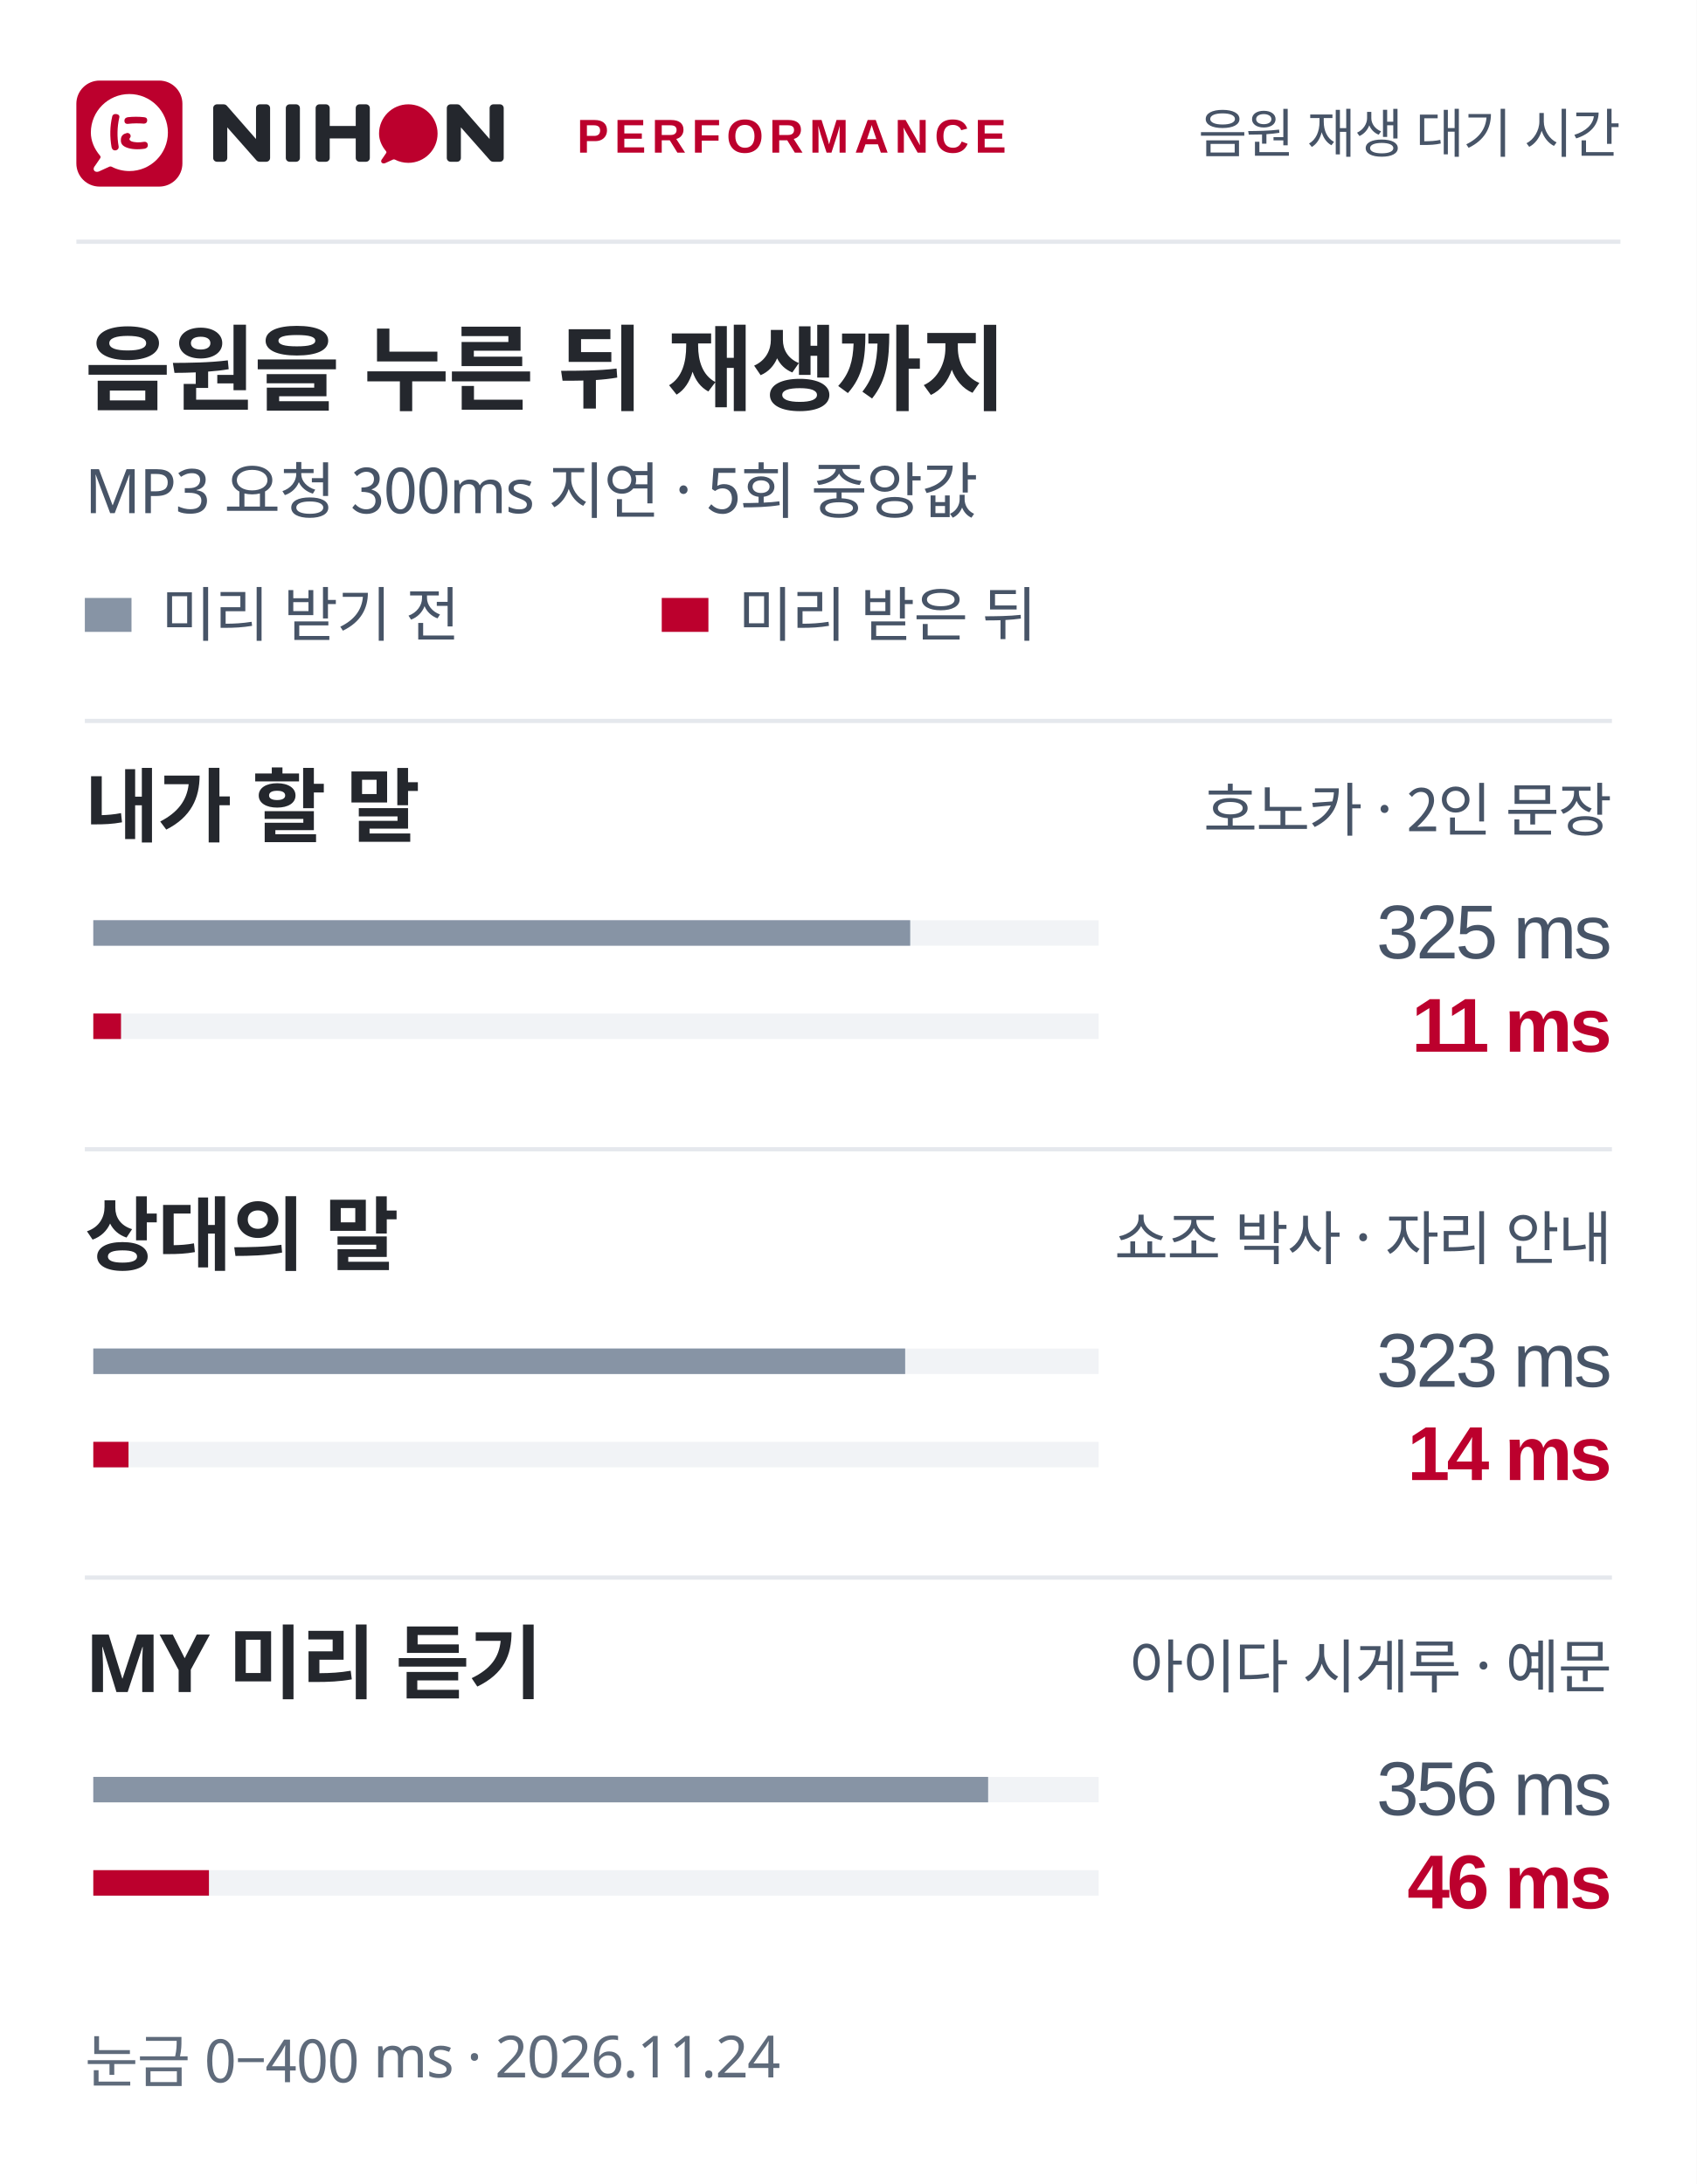
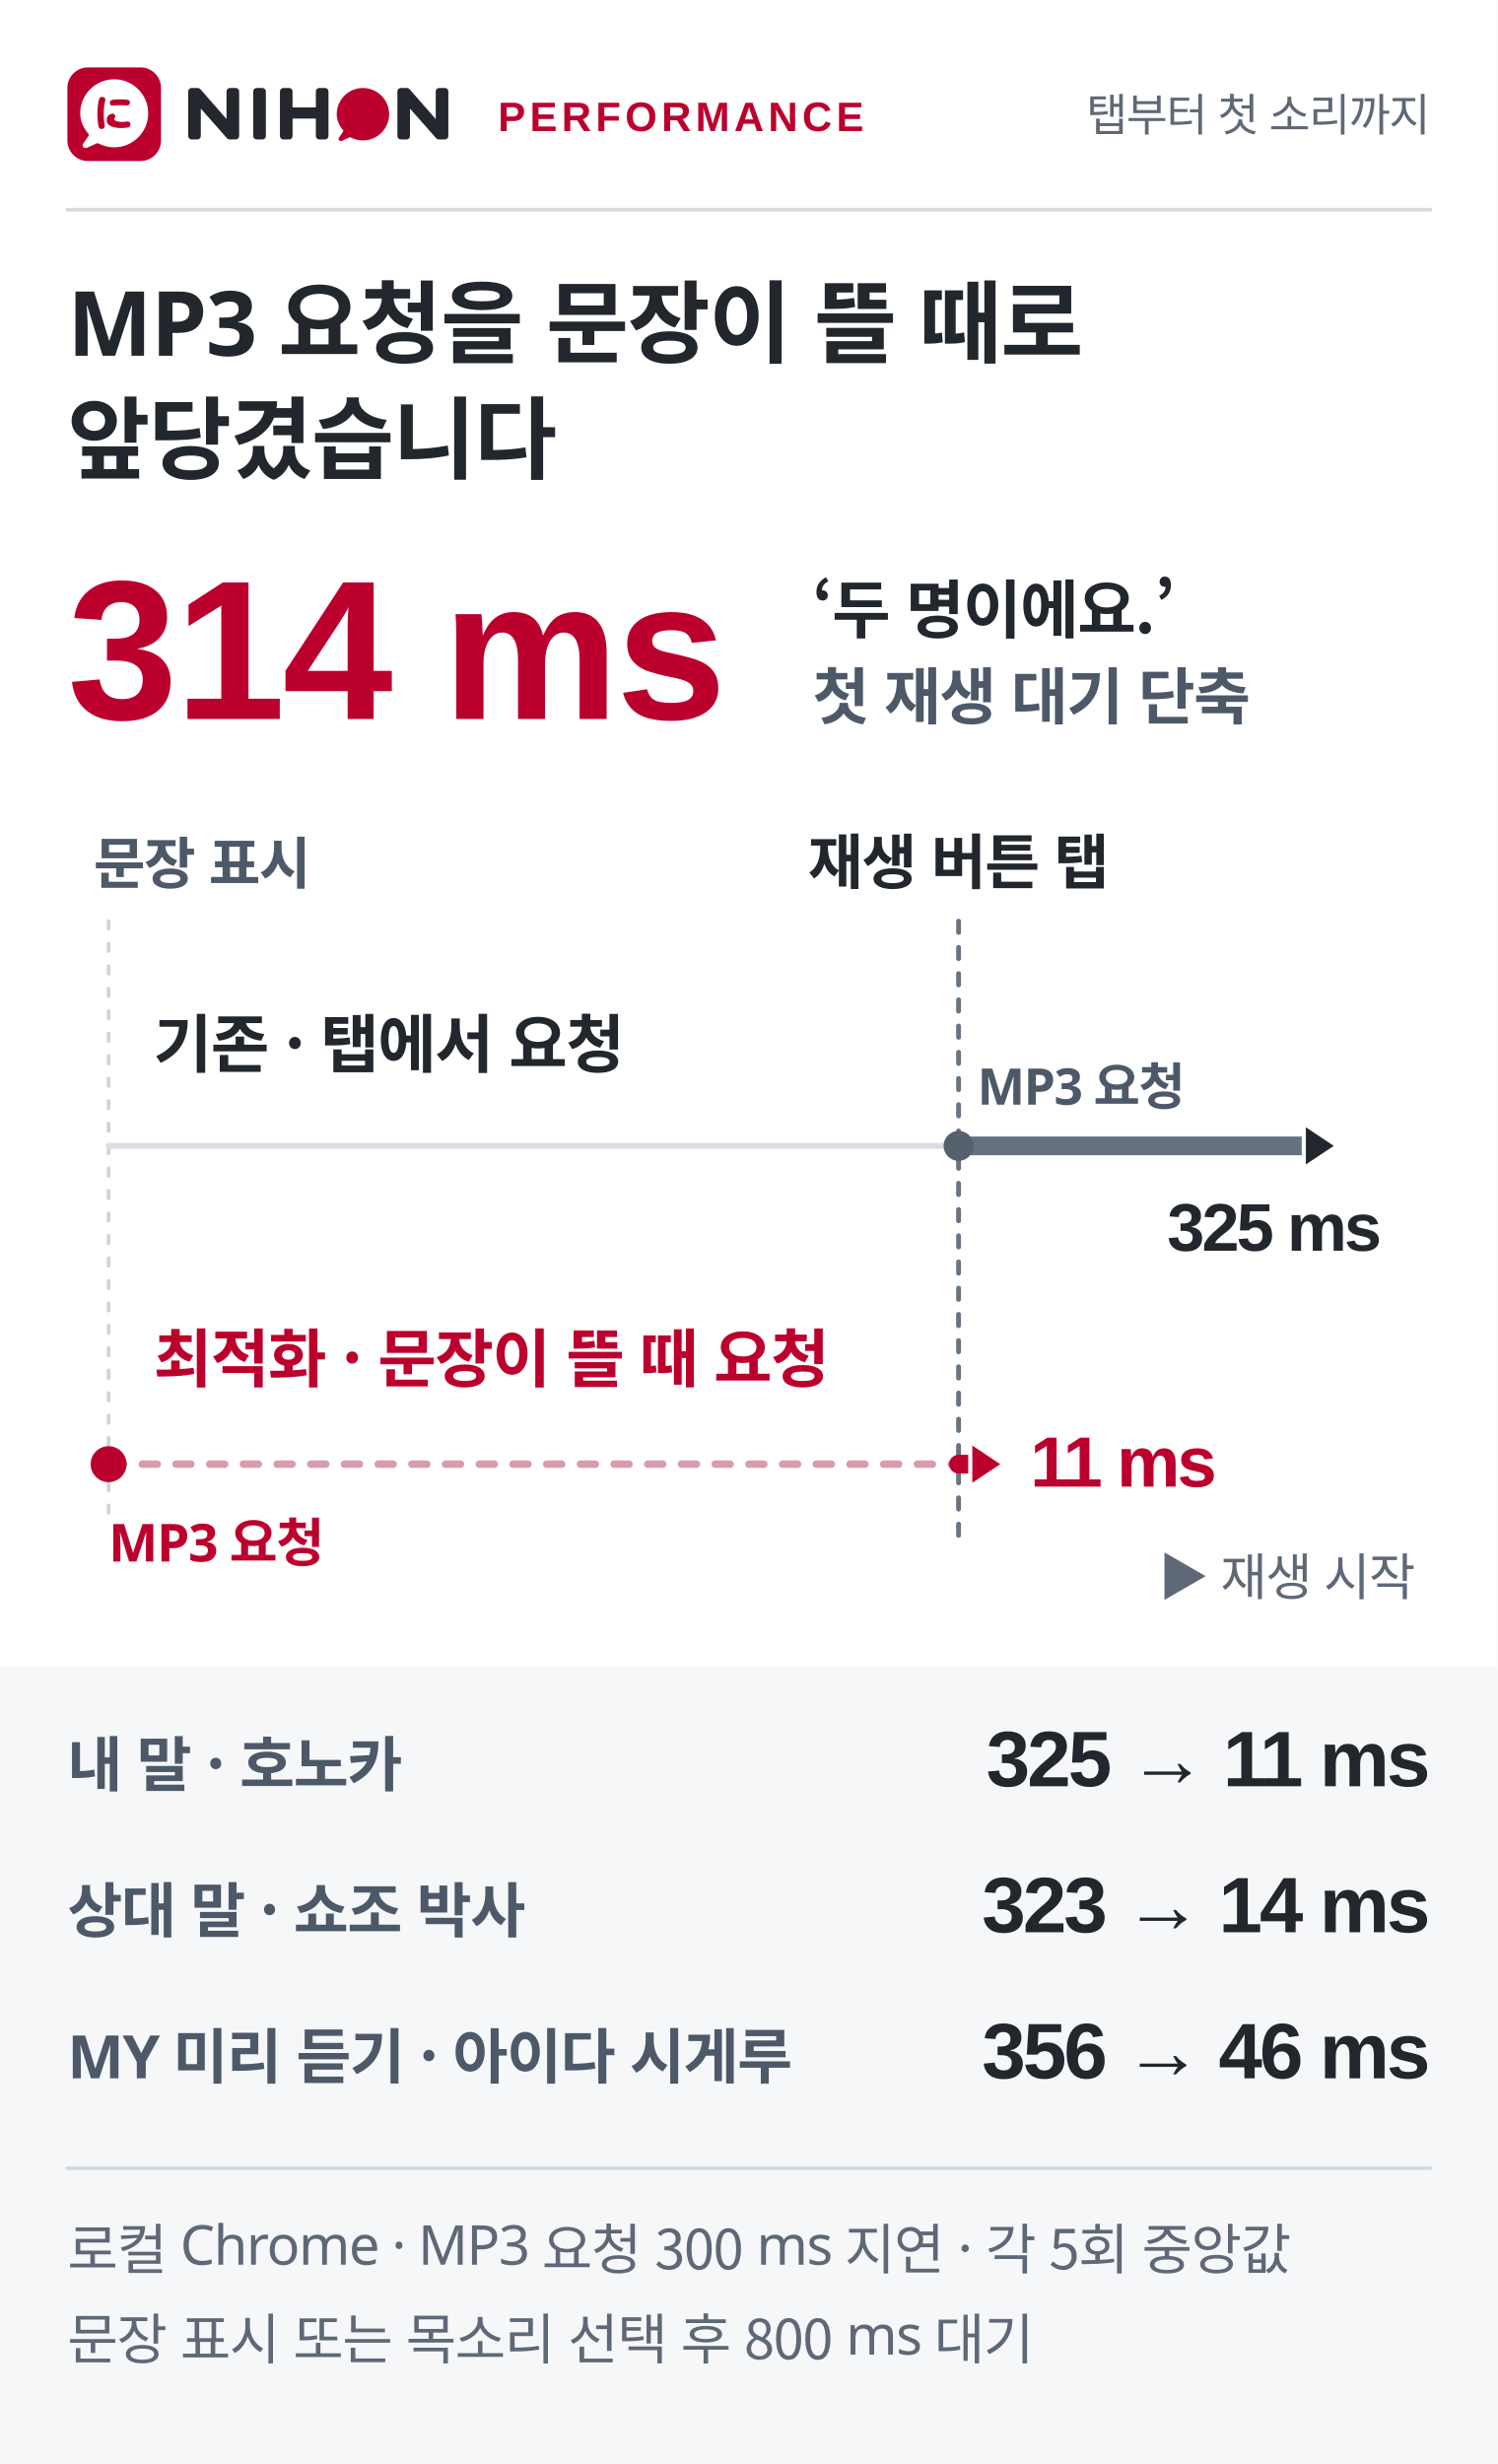
- <svg xmlns="http://www.w3.org/2000/svg" width="400" height="515" viewBox="0 0 400 515" role="img" aria-labelledby="title desc" xml:lang="ko">
-   <style>
-     text { font-family: "Apple SD Gothic Neo", "Noto Sans KR", "Malgun Gothic", sans-serif; letter-spacing: -.3px; }
-     .en { font-family: "Helvetica Neue", Arial, sans-serif; letter-spacing: 1.35px; }
-     .ja { font-family: "Hiragino Sans", "Yu Gothic", Meiryo, sans-serif; letter-spacing: -.8px; }
-     .num { font-family: "Helvetica Neue", Arial, sans-serif; font-variant-numeric: tabular-nums; letter-spacing: -.7px; }
-     .animated-bar { transform-box: fill-box; transform-origin: left center; }
-     @media (prefers-reduced-motion: no-preference) {
-       .animated-bar { animation: measure 8s ease-out infinite both; animation-delay: var(--lag, 0s); }
+ <svg xmlns="http://www.w3.org/2000/svg" width="400" height="658" viewBox="0 0 400 658" role="img" aria-labelledby="title desc" xml:lang="ko">
+   <style>text {font-family:"Apple SD Gothic Neo","Noto Sans KR","Malgun Gothic",sans-serif;letter-spacing:-.35px}
+     .en {font-family:"Helvetica Neue",Arial,sans-serif;letter-spacing:1.15px}
+     .n {font-family:"Helvetica Neue",Arial,sans-serif;font-variant-numeric:tabular-nums;letter-spacing:-.75px}
+     .signal,.focus {opacity:0;pointer-events:none}
+     @media (prefers-reduced-motion:no-preference) {
+       .signal {stroke-dasharray:13 110;animation:travel 5.8s var(--delay,0s) ease-in-out infinite}
+       .focus {animation:focus 5.8s var(--delay,0s) ease-out infinite;transform-box:fill-box;transform-origin:center}
    }
-     @keyframes measure { 0%, 9% {transform:scaleX(0)} 27%, 90% {transform:scaleX(1)} 95%,100% {transform:scaleX(0)} }
-   </style>
+     @keyframes travel {0%,4%{stroke-dashoffset:15;opacity:0}12%{opacity:1}48%{stroke-dashoffset:-101;opacity:1}55%,100%{stroke-dashoffset:-105;opacity:0}}
+     @keyframes focus {0%,6%{opacity:0;transform:scale(.75)}17%{opacity:.52}38%,100%{opacity:0;transform:scale(1.45)}}</style>
  <defs>
    <symbol id="app-mark" viewBox="0 0 512 512">
      <rect width="512" height="512" rx="112" fill="#BC002D" />
      <path d="M256 65 C358.724 65 442 148.276 442 251 C442 353.724 358.724 437 256 437 C225.344 437 196.411 429.594 170.922 416.333 C167.306 414.439 163 414.267 158.867 415.989 L110.128 438.378 C94.111 445.439 80.333 435.967 84.122 421.844 C85.328 417.711 87.739 414.439 90.667 410.822 L114.433 376.033 C117.878 371.211 117.878 367.25 114.089 362.428 C86.706 330.05 70 291.472 70 251 C70 148.276 153.276 65 256 65Z" fill="#FFFFFF" />
      <path d="M195 162C205 164 210 171 207 180C197 224 196 273 204 317C206 328 199 336 189 337C179 338 172 332 170 322C161 271 162 221 173 174C175 164 184 160 195 162Z" fill="#BC002D" />
      <path d="M248 177C272 174 304 174 328 177C338 178 343 184 342 194C341 203 335 208 326 208C301 206 275 206 249 209C238 210 232 204 232 194C232 184 238 179 248 177Z" fill="#BC002D" />
      <path d="M239 255C246 251 254 253 259 259C264 266 263 272 258 278C254 283 257 289 265 293C280 299 303 300 325 296C337 294 344 300 345 310C346 320 340 327 330 329C297 334 264 332 242 323C222 315 214 304 215 286C215 272 222 259 239 255Z" fill="#BC002D" />
    </symbol>
    <symbol id="wordmark" viewBox="0 0 1080 224">
      <path d="M18 4H42C48 4 52 6 56 11L162 132V18C162 10.268 168.268 4 176 4H200C207.732 4 214 10.268 214 18V202C214 209.732 207.732 216 200 216H176C170 216 166 214 162 209L56 89V202C56 209.732 49.732 216 42 216H18C10.268 216 4 209.732 4 202V18C4 10.268 10.268 4 18 4Z" fill="#24272D" />
      <path d="M286 4H310C317.732 4 324 10.268 324 18V202C324 209.732 317.732 216 310 216H286C278.268 216 272 209.732 272 202V18C272 10.268 278.268 4 286 4Z" fill="#24272D" />
      <path d="M396 4H420C427.732 4 434 10.268 434 18V84H530V18C530 10.268 536.268 4 544 4H568C575.732 4 582 10.268 582 18V202C582 209.732 575.732 216 568 216H544C536.268 216 530 209.732 530 202V130H434V202C434 209.732 427.732 216 420 216H396C388.268 216 382 209.732 382 202V18C382 10.268 388.268 4 396 4Z" fill="#24272D" />
      <path d="M880 4H904C910 4 914 6 918 11L1024 132V18C1024 10.268 1030.268 4 1038 4H1062C1069.732 4 1076 10.268 1076 18V202C1076 209.732 1069.732 216 1062 216H1038C1032 216 1028 214 1024 209L918 89V202C918 209.732 911.732 216 904 216H880C872.268 216 866 209.732 866 202V18C866 10.268 872.268 4 880 4Z" fill="#24272D" />
      <path d="M724 4 C783.646 4 832 52.354 832 112 C832 171.646 783.646 220 724 220 C706.2 220 689.4 215.7 674.6 208 C672.5 206.9 670 206.8 667.6 207.8 L639.3 220.8 C630 224.9 622 219.4 624.2 211.2 C624.9 208.8 626.3 206.9 628 204.8 L641.8 184.6 C643.8 181.8 643.8 179.5 641.6 176.7 C625.7 157.9 616 135.5 616 112 C616 52.354 664.354 4 724 4Z" fill="#BC002D" />
    </symbol>
  </defs>
-   <rect x="0" y="0" width="400" height="515" rx="0" fill="#FFFFFF" />
+   <rect x="0" y="0" width="400" height="658" rx="0" fill="#FFFFFF" />
  <g id="diagram-header">
-     <use href="#app-mark" x="18" y="19" width="25" height="25" />
-     <use href="#wordmark" x="50" y="24" width="69" height="15" />
-     <text x="136" y="36" font-size="11.2" font-weight="650" fill="#BC002D" class="en">PERFORMANCE</text>
-     <text x="382" y="36" font-size="12.5" font-weight="460" fill="#475467" text-anchor="end">음원 재생 대기 시간</text>
-     <path d="M18 57H382" fill="none" stroke="#E5E8ED" stroke-width="1" />
+     <use href="#app-mark" x="18" y="18" width="25" height="25" color="#22262D" />
+     <use href="#wordmark" x="50" y="23" width="70" height="15" color="#22262D" />
+     <text x="133" y="35" font-size="11" font-weight="700" fill="#BC002D" text-anchor="start" class="en">PERFORMANCE</text>
+     <text x="382" y="35" font-size="12" font-weight="520" fill="#5E6877" text-anchor="end">탭부터 첫 소리까지</text>
+     <path d="M18 56H382" fill="none" stroke="#D5DAE0" stroke-width="1" stroke-linecap="round" stroke-linejoin="round" />
  </g>
-   <text x="20" y="95" font-size="22" font-weight="700" fill="#24272D">음원을 누른 뒤 재생까지</text>
-   <text x="20" y="121" font-size="14.5" font-weight="455" fill="#475467">MP3 요청 300ms 지연 · 5회 중앙값</text>
-   <rect x="20" y="141" width="11" height="8" rx="0" fill="#8794A5" />
-   <text x="38" y="150" font-size="14" font-weight="510" fill="#475467">미리 받기 전</text>
-   <rect x="156" y="141" width="11" height="8" rx="0" fill="#BC002D" />
-   <text x="174" y="150" font-size="14" font-weight="510" fill="#475467">미리 받은 뒤</text>
-   <path d="M20 170H380" fill="none" stroke="#E5E8ED" stroke-width="1" />
-   <text x="20" y="197" font-size="19" font-weight="700" fill="#24272D">내가 할 말</text>
-   <text x="380" y="196" font-size="13.8" font-weight="450" fill="#475467" text-anchor="end">호노카 · 2인 문장</text>
-   <rect x="22" y="217" width="237" height="6" rx="0" fill="#F1F3F6" />
-   <rect x="22" y="217" width="192.562" height="6" rx="0" fill="#D7DDE4" />
-   <rect x="22" y="217" width="192.562" height="6" rx="0" fill="#8794A5" class="animated-bar" style="--lag:-0.65s" />
-   <text x="380" y="226" font-size="18" font-weight="500" fill="#475467" text-anchor="end" class="num">325 ms</text>
-   <rect x="22" y="239" width="237" height="6" rx="0" fill="#F1F3F6" />
-   <rect x="22" y="239" width="6.518" height="6" rx="0" fill="#E8D0D7" />
-   <rect x="22" y="239" width="6.518" height="6" rx="0" fill="#BC002D" class="animated-bar" style="--lag:-0.49s" />
-   <text x="380" y="248" font-size="18" font-weight="690" fill="#BC002D" text-anchor="end" class="num">11 ms</text>
-   <path d="M20 271H380" fill="none" stroke="#E5E8ED" stroke-width="1" />
-   <text x="20" y="298" font-size="19" font-weight="700" fill="#24272D">상대의 말</text>
-   <text x="380" y="297" font-size="13.8" font-weight="450" fill="#475467" text-anchor="end">쇼조 박사 · 자리 안내</text>
-   <rect x="22" y="318" width="237" height="6" rx="0" fill="#F1F3F6" />
-   <rect x="22" y="318" width="191.377" height="6" rx="0" fill="#D7DDE4" />
-   <rect x="22" y="318" width="191.377" height="6" rx="0" fill="#8794A5" class="animated-bar" style="--lag:-0.43s" />
-   <text x="380" y="327" font-size="18" font-weight="500" fill="#475467" text-anchor="end" class="num">323 ms</text>
-   <rect x="22" y="340" width="237" height="6" rx="0" fill="#F1F3F6" />
-   <rect x="22" y="340" width="8.295" height="6" rx="0" fill="#E8D0D7" />
-   <rect x="22" y="340" width="8.295" height="6" rx="0" fill="#BC002D" class="animated-bar" style="--lag:-0.27s" />
-   <text x="380" y="349" font-size="18" font-weight="690" fill="#BC002D" text-anchor="end" class="num">14 ms</text>
-   <path d="M20 372H380" fill="none" stroke="#E5E8ED" stroke-width="1" />
-   <text x="20" y="399" font-size="19" font-weight="700" fill="#24272D">MY 미리 듣기</text>
-   <text x="380" y="398" font-size="13.8" font-weight="450" fill="#475467" text-anchor="end">아이다 시게루 · 예문</text>
-   <rect x="22" y="419" width="237" height="6" rx="0" fill="#F1F3F6" />
-   <rect x="22" y="419" width="210.93" height="6" rx="0" fill="#D7DDE4" />
-   <rect x="22" y="419" width="210.93" height="6" rx="0" fill="#8794A5" class="animated-bar" style="--lag:-0.21s" />
-   <text x="380" y="428" font-size="18" font-weight="500" fill="#475467" text-anchor="end" class="num">356 ms</text>
-   <rect x="22" y="441" width="237" height="6" rx="0" fill="#F1F3F6" />
-   <rect x="22" y="441" width="27.255" height="6" rx="0" fill="#E8D0D7" />
-   <rect x="22" y="441" width="27.255" height="6" rx="0" fill="#BC002D" class="animated-bar" style="--lag:-0.05s" />
-   <text x="380" y="450" font-size="18" font-weight="690" fill="#BC002D" text-anchor="end" class="num">46 ms</text>
-   <text x="20" y="491" font-size="13.7" font-weight="470" fill="#5F6B7B">눈금 0–400 ms · 2026.11.24</text>
+   <g id="result">
+     <text x="18" y="95" font-size="24" font-weight="720" fill="#22262D" text-anchor="start">MP3 요청을 문장이 뜰 때로</text>
+     <text x="18" y="126" font-size="24" font-weight="720" fill="#22262D" text-anchor="start">앞당겼습니다</text>
+     <text x="18" y="192" font-size="53" font-weight="710" fill="#BC002D" text-anchor="start" class="n">314 ms</text>
+     <text x="217" y="169" font-size="17" font-weight="650" fill="#22262D" text-anchor="start">‘두 명이에요.’</text>
+     <text x="217" y="192" font-size="16.5" font-weight="550" fill="#4D5968" text-anchor="start">첫 재생 대기 단축</text>
+   </g>
+   <g id="tap-timeline">
+     <text x="25" y="236" font-size="15" font-weight="590" fill="#4D5968" text-anchor="start">문장 표시</text>
+     <text x="256" y="236" font-size="16" font-weight="700" fill="#22262D" text-anchor="middle">재생 버튼 탭</text>
+     <path d="M29 246v159" fill="none" stroke="#CED4DB" stroke-width="1" stroke-linecap="round" stroke-linejoin="round" stroke-dasharray="2 4" />
+     <path d="M256 246v166" fill="none" stroke="#687482" stroke-width="1.3" stroke-linecap="round" stroke-linejoin="round" stroke-dasharray="3 4" />
+     <text x="41" y="285" font-size="17" font-weight="620" fill="#22262D" text-anchor="start">기존 · 탭에서 요청</text>
+     <path d="M29 306H256" fill="none" stroke="#DADEE4" stroke-width="1.6" stroke-linecap="round" stroke-linejoin="round" />
+     <path d="M256 306H348.2" fill="none" stroke="#657080" stroke-width="5" stroke-linecap="round" stroke-linejoin="round" />
+     <circle cx="256" cy="306" r="4" fill="#56606D" />
+     <text x="261" y="295" font-size="13.5" font-weight="590" fill="#4D5968" text-anchor="start">MP3 요청</text>
+     <path d="M348.2 300l9 6-9 6Z" fill="#22262D" stroke="white" stroke-width="1.1" stroke-linejoin="round" />
+     <text x="369" y="334" font-size="18" font-weight="650" fill="#22262D" text-anchor="end" class="n">325 ms</text>
+     <text x="41" y="369" font-size="17" font-weight="640" fill="#BC002D" text-anchor="start">최적화 · 문장이 뜰 때 요청</text>
+     <path d="M29 391H256" fill="none" stroke="#D99CAB" stroke-width="2" stroke-linecap="round" stroke-linejoin="round" stroke-dasharray="4 5" />
+     <path d="M29 391H256" fill="none" stroke="#BC002D" stroke-width="2.6" stroke-linecap="round" stroke-linejoin="round" class="signal" pathLength="100" style="--delay:.4s" />
+     <circle cx="29" cy="391" r="4.8" fill="#BC002D" />
+     <circle cx="29" cy="391" r="10" fill="none" stroke="#BC002D" stroke-width="2" class="focus" style="--delay:0s" />
+     <text x="29" y="417" font-size="14" font-weight="610" fill="#BC002D" text-anchor="start">MP3 요청</text>
+     <path d="M256 391H259.12" fill="none" stroke="#BC002D" stroke-width="5" stroke-linecap="round" stroke-linejoin="round" />
+     <path d="M259.12 385l9 6-9 6Z" fill="#BC002D" stroke="white" stroke-width="1.1" stroke-linejoin="round" />
+     <circle cx="263.12" cy="391" r="9" fill="none" stroke="#BC002D" stroke-width="2" class="focus" style="--delay:2.4s" />
+     <text x="275.12" y="397" font-size="19" font-weight="680" fill="#BC002D" text-anchor="start" class="n">11 ms</text>
+     <text x="378" y="426" font-size="13.5" font-weight="510" fill="#5E6877" text-anchor="end">▶ 재생 시작</text>
+   </g>
+   <g id="measurements">
+     <rect x="0" y="445" width="400" height="213" rx="0" fill="#F6F7F9" />
+     <text x="18" y="477" font-size="16" font-weight="570" fill="#4D5968" text-anchor="start">내 말 · 호노카</text>
+     <text x="382" y="477" font-size="21" font-weight="660" fill="#22262D" text-anchor="end" class="n">325 → 11 ms</text>
+     <text x="18" y="516" font-size="16" font-weight="570" fill="#4D5968" text-anchor="start">상대 말 · 쇼조 박사</text>
+     <text x="382" y="516" font-size="21" font-weight="660" fill="#22262D" text-anchor="end" class="n">323 → 14 ms</text>
+     <text x="18" y="555" font-size="16" font-weight="570" fill="#4D5968" text-anchor="start">MY 미리 듣기 · 아이다 시게루</text>
+     <text x="382" y="555" font-size="21" font-weight="660" fill="#22262D" text-anchor="end" class="n">356 → 46 ms</text>
+     <path d="M18 579h364" fill="none" stroke="#D5DAE0" stroke-width="1" stroke-linecap="round" stroke-linejoin="round" />
+     <text x="18" y="606" font-size="14.7" font-weight="510" fill="#5E6877" text-anchor="start">로컬 Chrome · MP3 요청 300 ms 지연 · 각 5회 중앙값</text>
+     <text x="18" y="630" font-size="14.7" font-weight="510" fill="#5E6877" text-anchor="start">문장 표시 또는 목소리 선택 후 800 ms 대기</text>
+   </g>
</svg>
